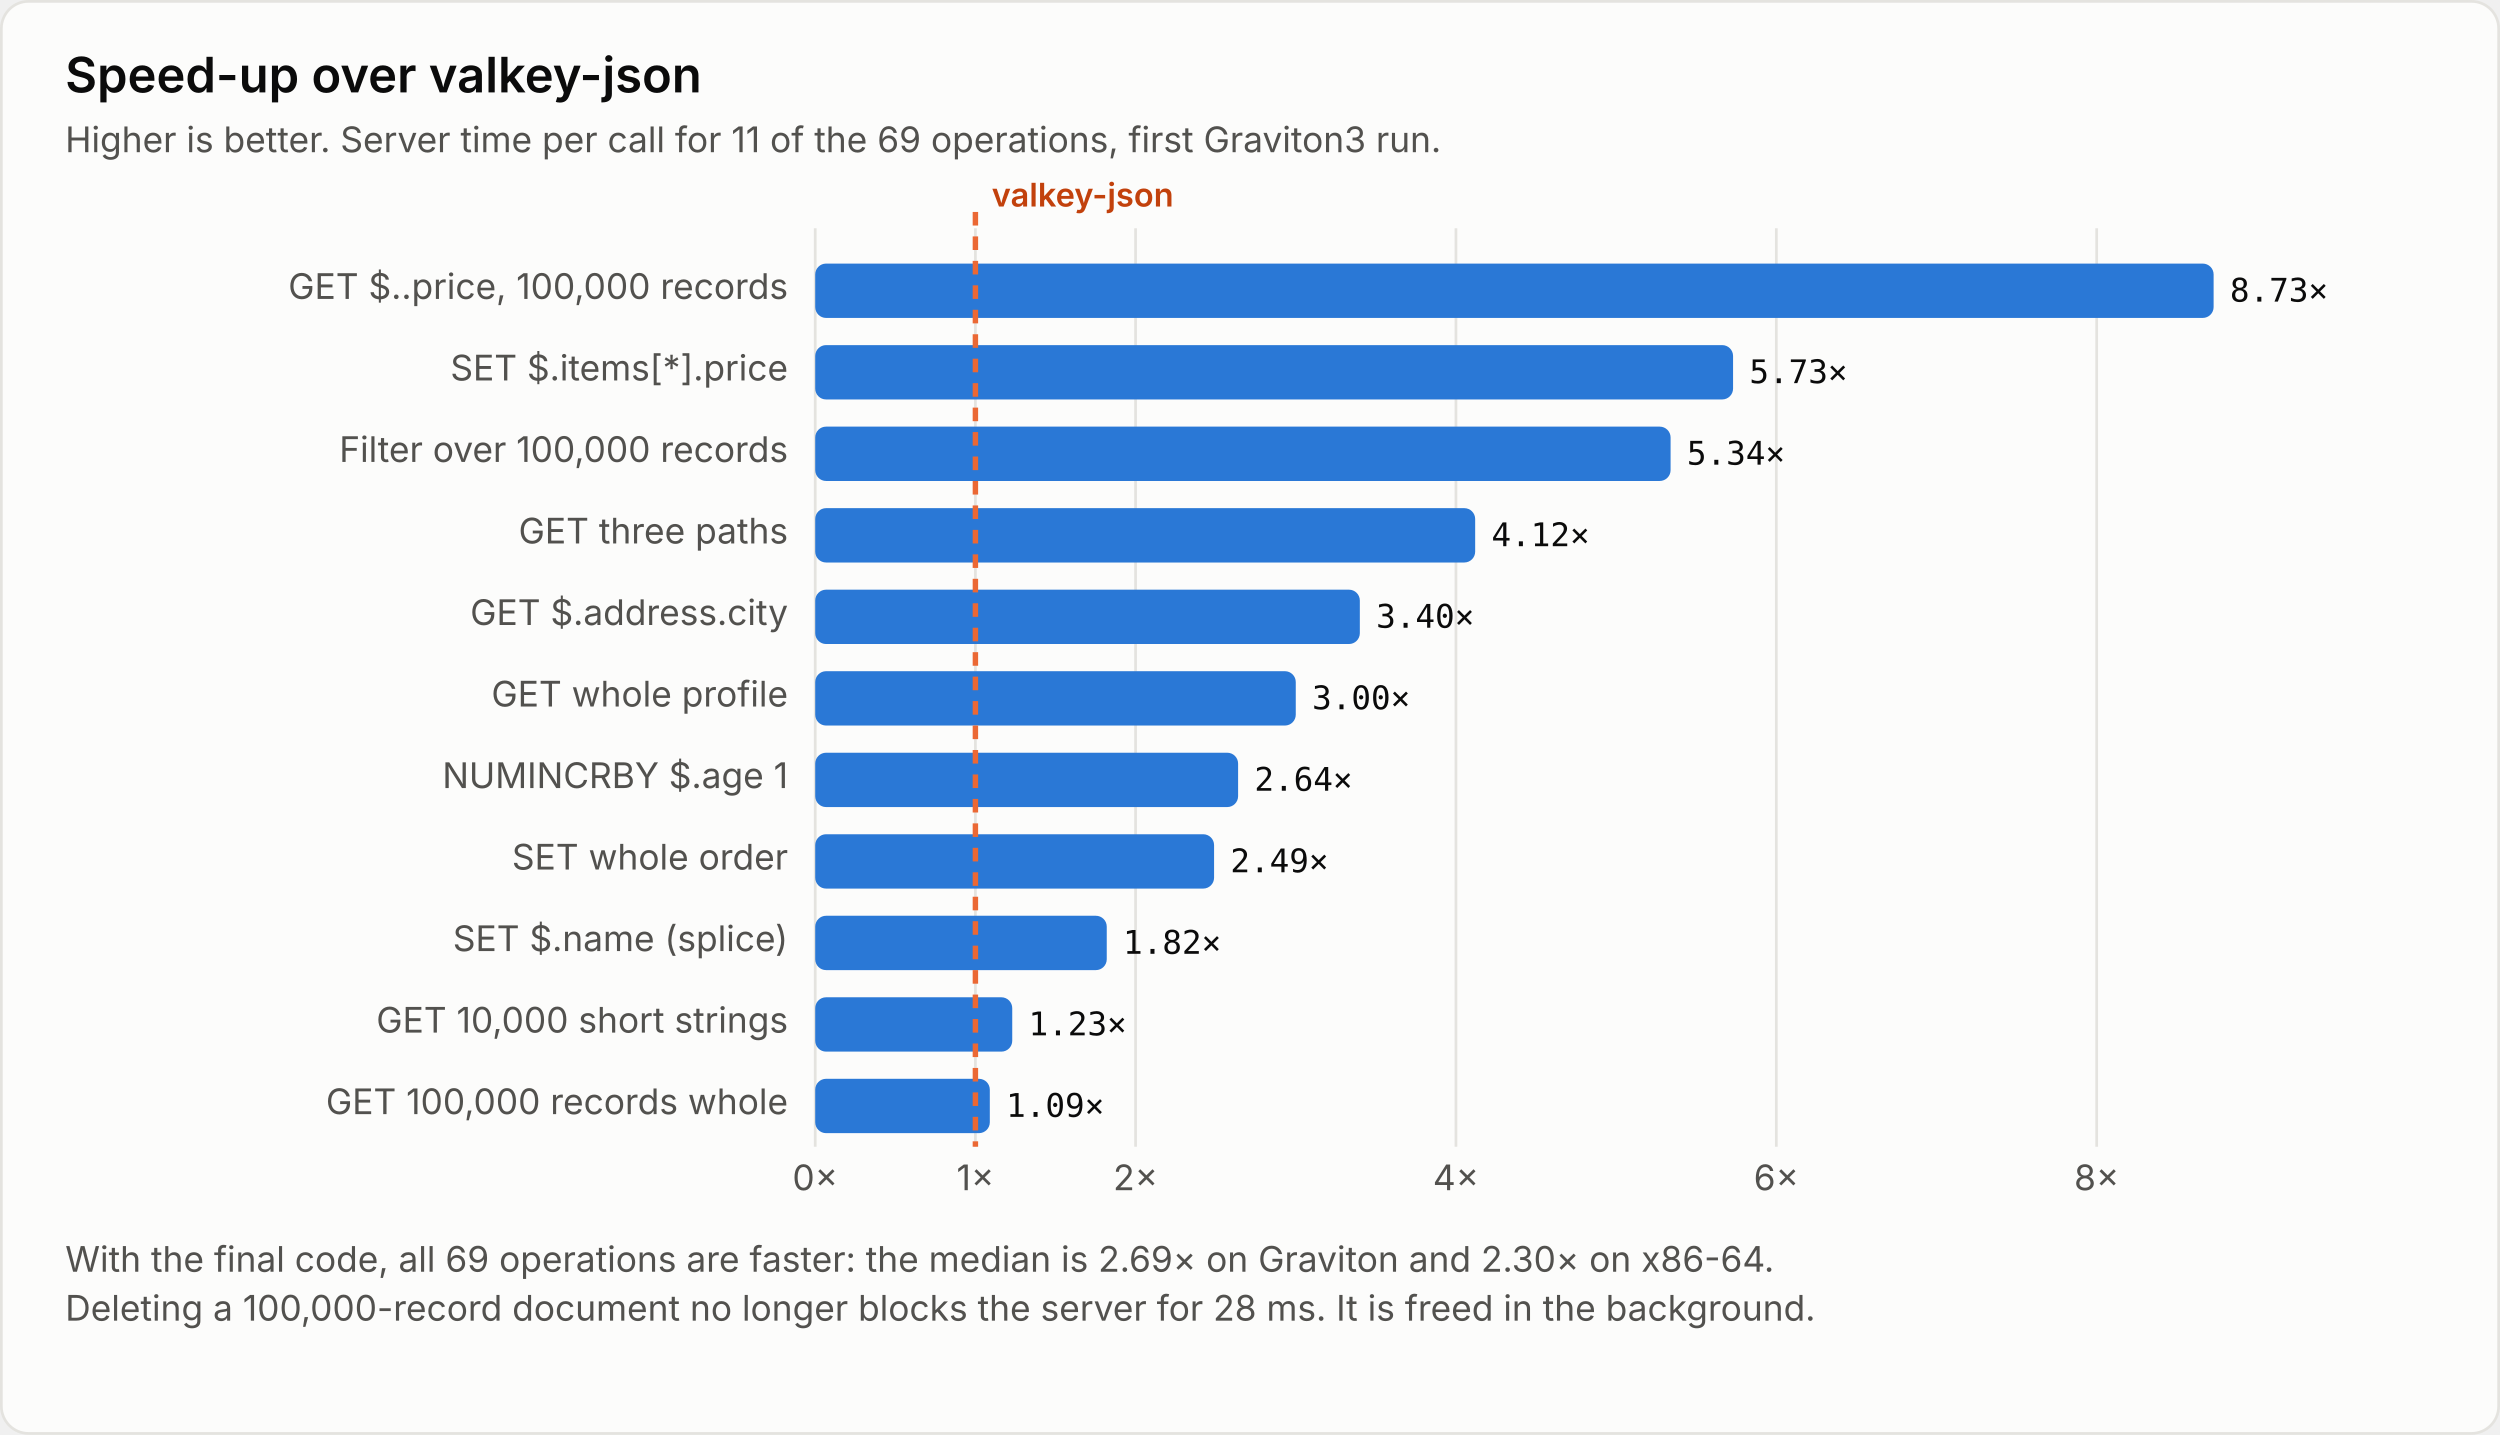
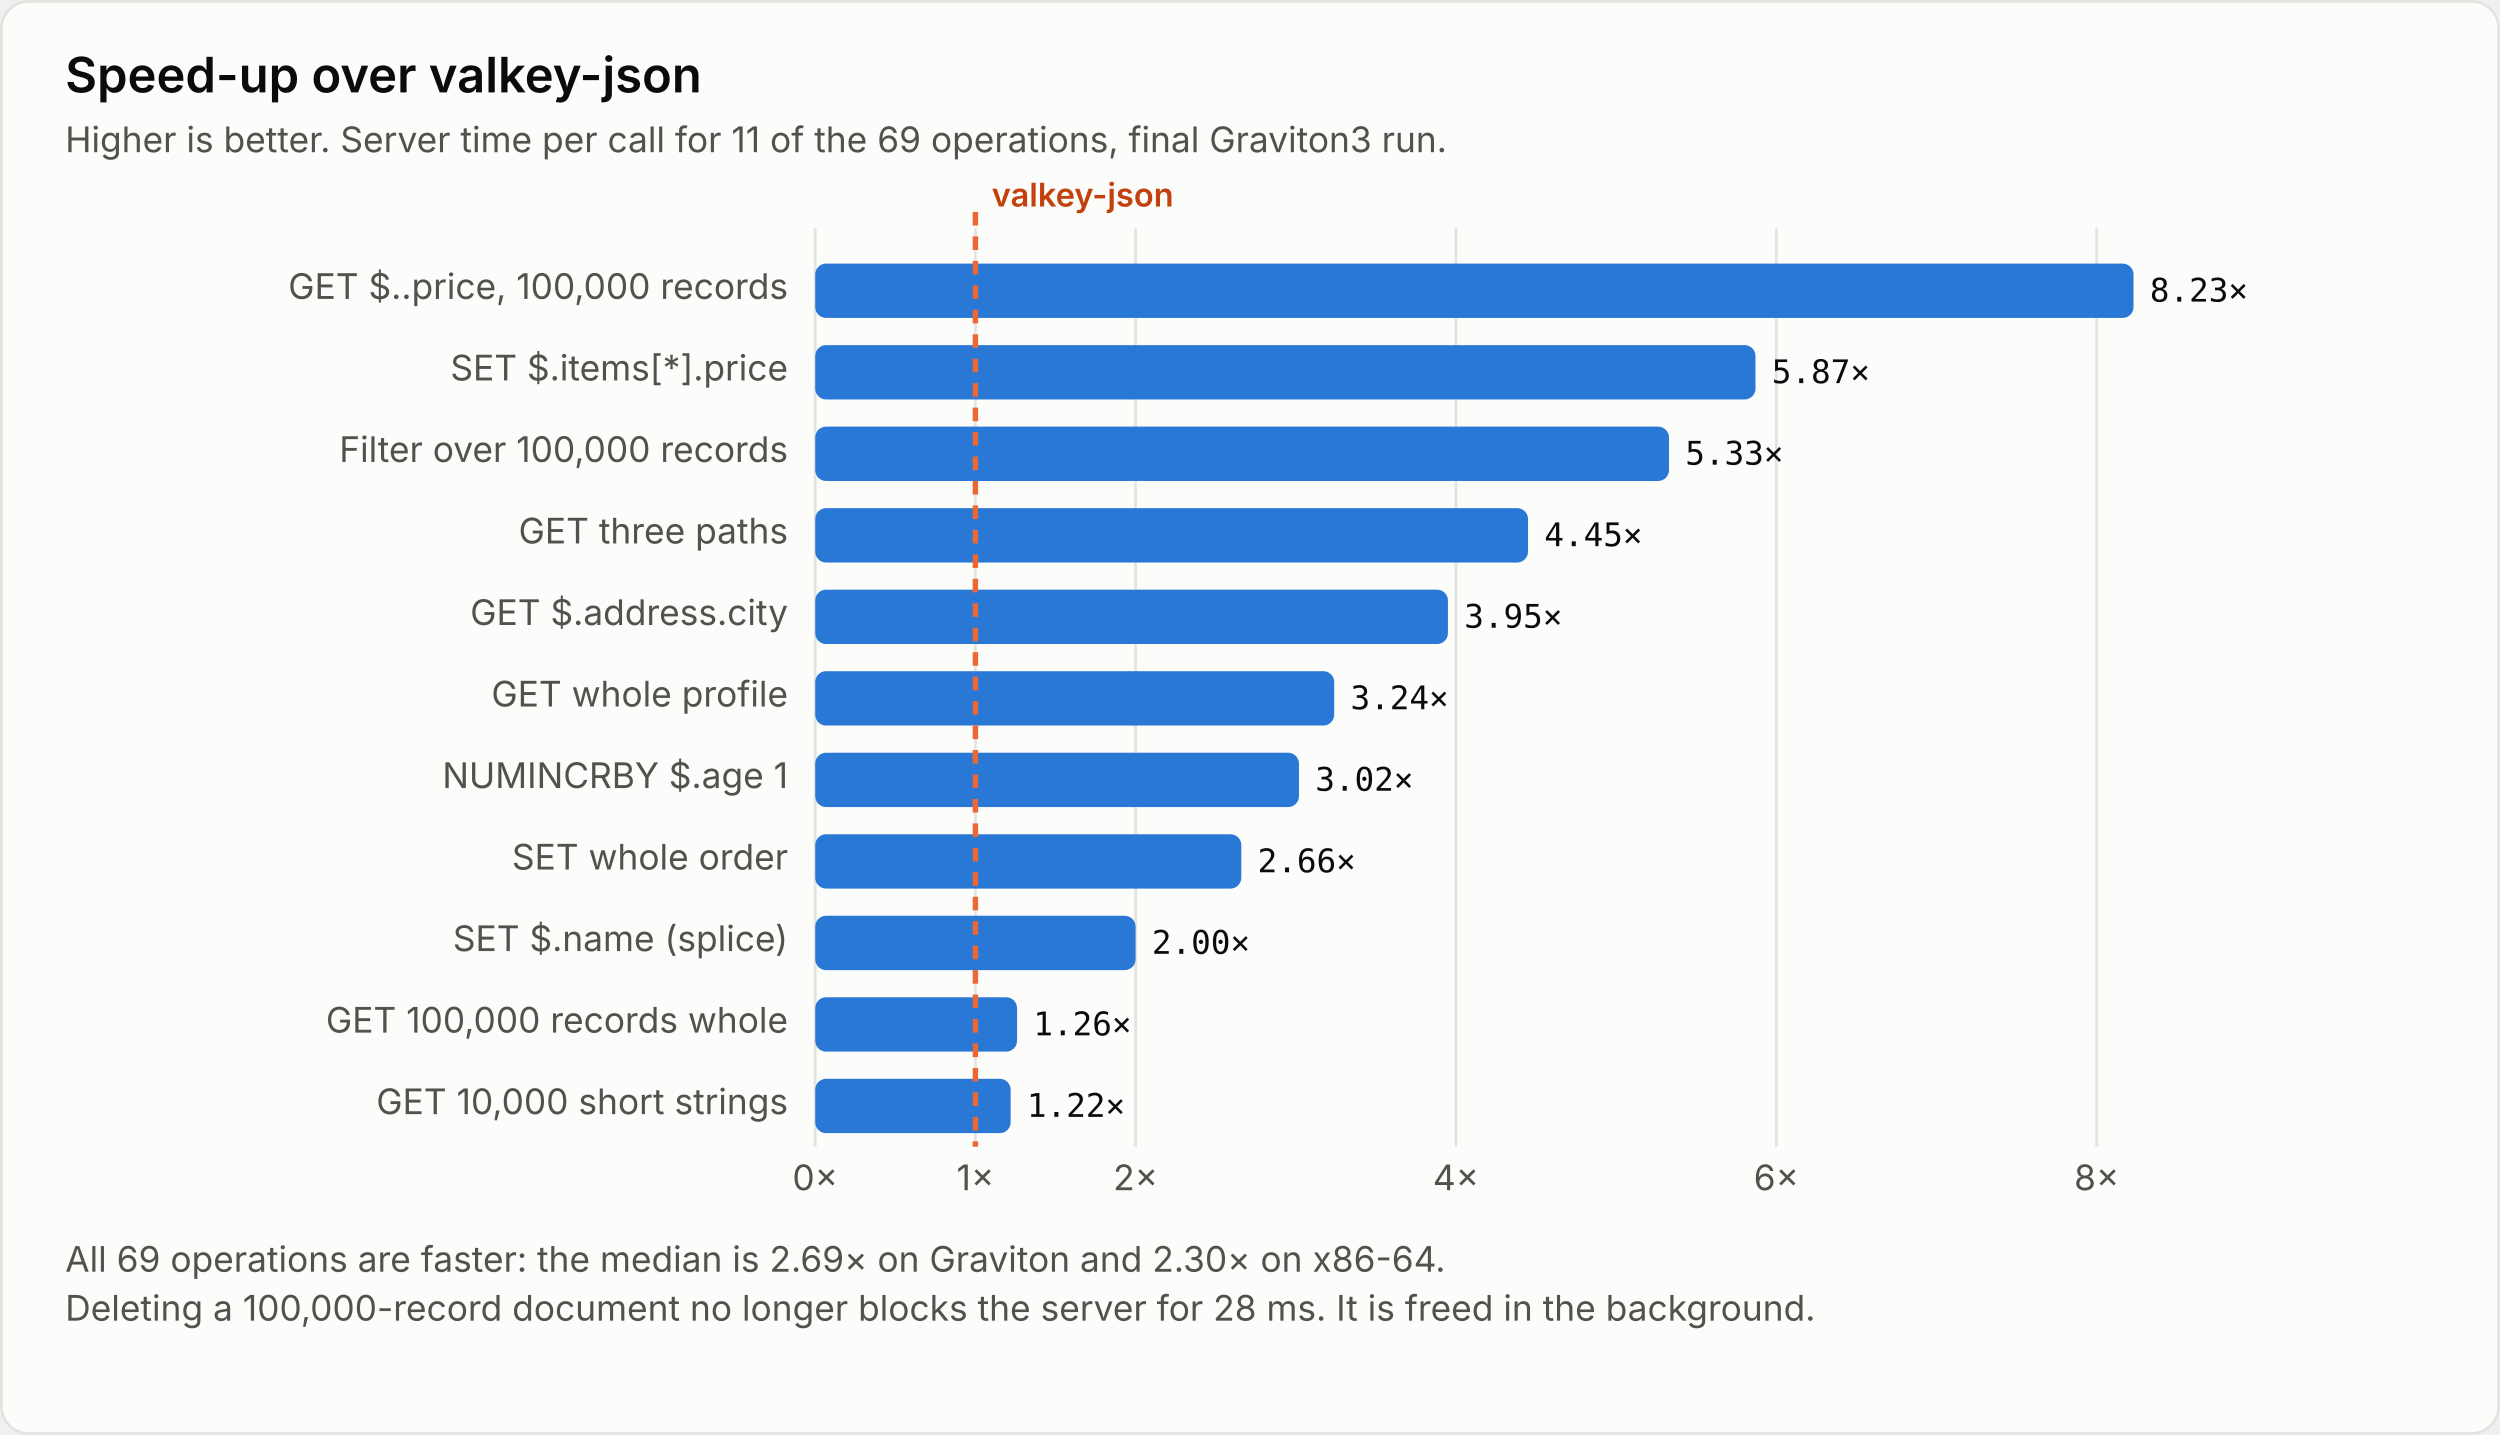
<svg xmlns="http://www.w3.org/2000/svg" viewBox="0 0 920 528" width="920" height="528" role="img" aria-label="Speed-up per operation over valkey-json">
  <style>
  .bg{fill:#fcfcfb;stroke:#e4e3df}
  .t{fill:#0b0b0b;font:600 18px system-ui,-apple-system,Segoe UI,sans-serif}
  .h{fill:#0b0b0b;font:600 14px system-ui,-apple-system,Segoe UI,sans-serif}
  .s{fill:#52514e;font:13px system-ui,-apple-system,Segoe UI,sans-serif}
  .m{fill:#0b0b0b;font:12px ui-monospace,SFMono-Regular,Menlo,monospace}
  .mw{fill:#ffffff;font:12px ui-monospace,SFMono-Regular,Menlo,monospace}
  .cell{fill:#cde2fb;stroke:#2a78d6;stroke-width:1}
  .key{fill:#fde3d6;stroke:#eb6834;stroke-width:1}
  .hdr{fill:#e9e8e4;stroke:#8a8984;stroke-width:1}
  .word{fill:#2a78d6;stroke:#1c5cab;stroke-width:1}
  .box{fill:none;stroke:#c9c8c2;stroke-width:1;stroke-dasharray:4 3}
  .ln{stroke:#8a8984;stroke-width:1.5;fill:none}
  .kl{stroke:#eb6834;stroke-width:1.5;fill:none}
  .bar{fill:#2a78d6}
  .ref{stroke:#eb6834;stroke-width:2;stroke-dasharray:5 4}
  .refl{fill:#c2410c;font:600 12px system-ui,-apple-system,Segoe UI,sans-serif}
  .hi{fill:none;stroke:#eb6834;stroke-width:2}
  .grid{stroke:#e4e3df;stroke-width:1}
  @media (prefers-color-scheme: dark){
    .bg{fill:#1a1a19;stroke:#383835}
    .t,.h,.m{fill:#f0efec}
    .s{fill:#c3c2b7}
    .cell{fill:#184f95;stroke:#6da7ec}
    .key{fill:#6b2a12;stroke:#d95926}
    .hdr{fill:#383835;stroke:#8a8984}
    .word{fill:#3987e5;stroke:#86b6ef}
    .box{stroke:#52514e}
    .ln{stroke:#a3a29b}
    .bar{fill:#3987e5}
    .ref{stroke:#d95926}
    .refl{fill:#f4a37f}
    .hi{fill:none;stroke:#eb6834;stroke-width:2}
  .grid{stroke:#383835}
  }
</style>
  <defs>
    <marker id="a" viewBox="0 0 10 10" refX="9" refY="5" markerWidth="7" markerHeight="7" orient="auto-start-reverse">
      <path d="M0,0 L10,5 L0,10 z" fill="#8a8984" />
    </marker>
  </defs>
  <rect class="bg" x="0.5" y="0.5" width="919" height="527" rx="10" />
  <text class="t" x="24" y="34" text-anchor="start">Speed-up over valkey-json</text>
-   <text class="s" x="24" y="56" text-anchor="start">Higher is better. Server time per call for 11 of the 69 operations, first Graviton3 run.</text>
+   <text class="s" x="24" y="56" text-anchor="start">Higher is better. Server time per call for 11 of the 69 operations, final Graviton3 run.</text>
  <line class="grid" x1="300.0" y1="84" x2="300.0" y2="422" />
  <text class="s" x="300.0" y="438" text-anchor="middle">0×</text>
  <line class="grid" x1="358.947" y1="84" x2="358.947" y2="422" />
  <text class="s" x="358.947" y="438" text-anchor="middle">1×</text>
  <line class="grid" x1="417.895" y1="84" x2="417.895" y2="422" />
  <text class="s" x="417.895" y="438" text-anchor="middle">2×</text>
  <line class="grid" x1="535.789" y1="84" x2="535.789" y2="422" />
  <text class="s" x="535.789" y="438" text-anchor="middle">4×</text>
  <line class="grid" x1="653.684" y1="84" x2="653.684" y2="422" />
  <text class="s" x="653.684" y="438" text-anchor="middle">6×</text>
  <line class="grid" x1="771.579" y1="84" x2="771.579" y2="422" />
  <text class="s" x="771.579" y="438" text-anchor="middle">8×</text>
  <text class="s" x="290" y="110" text-anchor="end">GET $..price, 100,000 records</text>
-   <rect class="bar" x="300" y="97" height="20" width="514.611" rx="4" />
-   <text class="m" x="820.611" y="111" text-anchor="start">8.73×</text>
+   <rect class="bar" x="300" y="97" height="20" width="485.137" rx="4" />
+   <text class="m" x="791.137" y="111" text-anchor="start">8.23×</text>
  <text class="s" x="290" y="140" text-anchor="end">SET $.items[*].price</text>
-   <rect class="bar" x="300" y="127" height="20" width="337.768" rx="4" />
-   <text class="m" x="643.768" y="141" text-anchor="start">5.73×</text>
+   <rect class="bar" x="300" y="127" height="20" width="346.021" rx="4" />
+   <text class="m" x="652.021" y="141" text-anchor="start">5.87×</text>
  <text class="s" x="290" y="170" text-anchor="end">Filter over 100,000 records</text>
-   <rect class="bar" x="300" y="157" height="20" width="314.779" rx="4" />
-   <text class="m" x="620.779" y="171" text-anchor="start">5.34×</text>
+   <rect class="bar" x="300" y="157" height="20" width="314.189" rx="4" />
+   <text class="m" x="620.189" y="171" text-anchor="start">5.33×</text>
  <text class="s" x="290" y="200" text-anchor="end">GET three paths</text>
-   <rect class="bar" x="300" y="187" height="20" width="242.863" rx="4" />
-   <text class="m" x="548.863" y="201" text-anchor="start">4.12×</text>
+   <rect class="bar" x="300" y="187" height="20" width="262.316" rx="4" />
+   <text class="m" x="568.316" y="201" text-anchor="start">4.45×</text>
  <text class="s" x="290" y="230" text-anchor="end">GET $.address.city</text>
-   <rect class="bar" x="300" y="217" height="20" width="200.421" rx="4" />
-   <text class="m" x="506.421" y="231" text-anchor="start">3.40×</text>
+   <rect class="bar" x="300" y="217" height="20" width="232.842" rx="4" />
+   <text class="m" x="538.842" y="231" text-anchor="start">3.95×</text>
  <text class="s" x="290" y="260" text-anchor="end">GET whole profile</text>
-   <rect class="bar" x="300" y="247" height="20" width="176.842" rx="4" />
-   <text class="m" x="482.842" y="261" text-anchor="start">3.00×</text>
+   <rect class="bar" x="300" y="247" height="20" width="190.989" rx="4" />
+   <text class="m" x="496.989" y="261" text-anchor="start">3.24×</text>
  <text class="s" x="290" y="290" text-anchor="end">NUMINCRBY $.age 1</text>
-   <rect class="bar" x="300" y="277" height="20" width="155.621" rx="4" />
-   <text class="m" x="461.621" y="291" text-anchor="start">2.64×</text>
+   <rect class="bar" x="300" y="277" height="20" width="178.021" rx="4" />
+   <text class="m" x="484.021" y="291" text-anchor="start">3.02×</text>
  <text class="s" x="290" y="320" text-anchor="end">SET whole order</text>
-   <rect class="bar" x="300" y="307" height="20" width="146.779" rx="4" />
-   <text class="m" x="452.779" y="321" text-anchor="start">2.49×</text>
+   <rect class="bar" x="300" y="307" height="20" width="156.8" rx="4" />
+   <text class="m" x="462.8" y="321" text-anchor="start">2.66×</text>
  <text class="s" x="290" y="350" text-anchor="end">SET $.name (splice)</text>
-   <rect class="bar" x="300" y="337" height="20" width="107.284" rx="4" />
-   <text class="m" x="413.284" y="351" text-anchor="start">1.82×</text>
-   <text class="s" x="290" y="380" text-anchor="end">GET 10,000 short strings</text>
-   <rect class="bar" x="300" y="367" height="20" width="72.505" rx="4" />
-   <text class="m" x="378.505" y="381" text-anchor="start">1.23×</text>
-   <text class="s" x="290" y="410" text-anchor="end">GET 100,000 records whole</text>
-   <rect class="bar" x="300" y="397" height="20" width="64.253" rx="4" />
-   <text class="m" x="370.253" y="411" text-anchor="start">1.09×</text>
+   <rect class="bar" x="300" y="337" height="20" width="117.895" rx="4" />
+   <text class="m" x="423.895" y="351" text-anchor="start">2.00×</text>
+   <text class="s" x="290" y="380" text-anchor="end">GET 100,000 records whole</text>
+   <rect class="bar" x="300" y="367" height="20" width="74.274" rx="4" />
+   <text class="m" x="380.274" y="381" text-anchor="start">1.26×</text>
+   <text class="s" x="290" y="410" text-anchor="end">GET 10,000 short strings</text>
+   <rect class="bar" x="300" y="397" height="20" width="71.916" rx="4" />
+   <text class="m" x="377.916" y="411" text-anchor="start">1.22×</text>
  <line class="ref" x1="358.947" y1="78" x2="358.947" y2="422" />
  <text class="refl" x="364.947" y="76" text-anchor="start">valkey-json</text>
-   <text class="s" x="24" y="468" text-anchor="start">With the final code, all 69 operations are faster: the median is 2.69× on Graviton and 2.30× on x86-64.</text>
+   <text class="s" x="24" y="468" text-anchor="start">All 69 operations are faster: the median is 2.69× on Graviton and 2.30× on x86-64.</text>
  <text class="s" x="24" y="486" text-anchor="start">Deleting a 100,000-record document no longer blocks the server for 28 ms. It is freed in the background.</text>
</svg>
